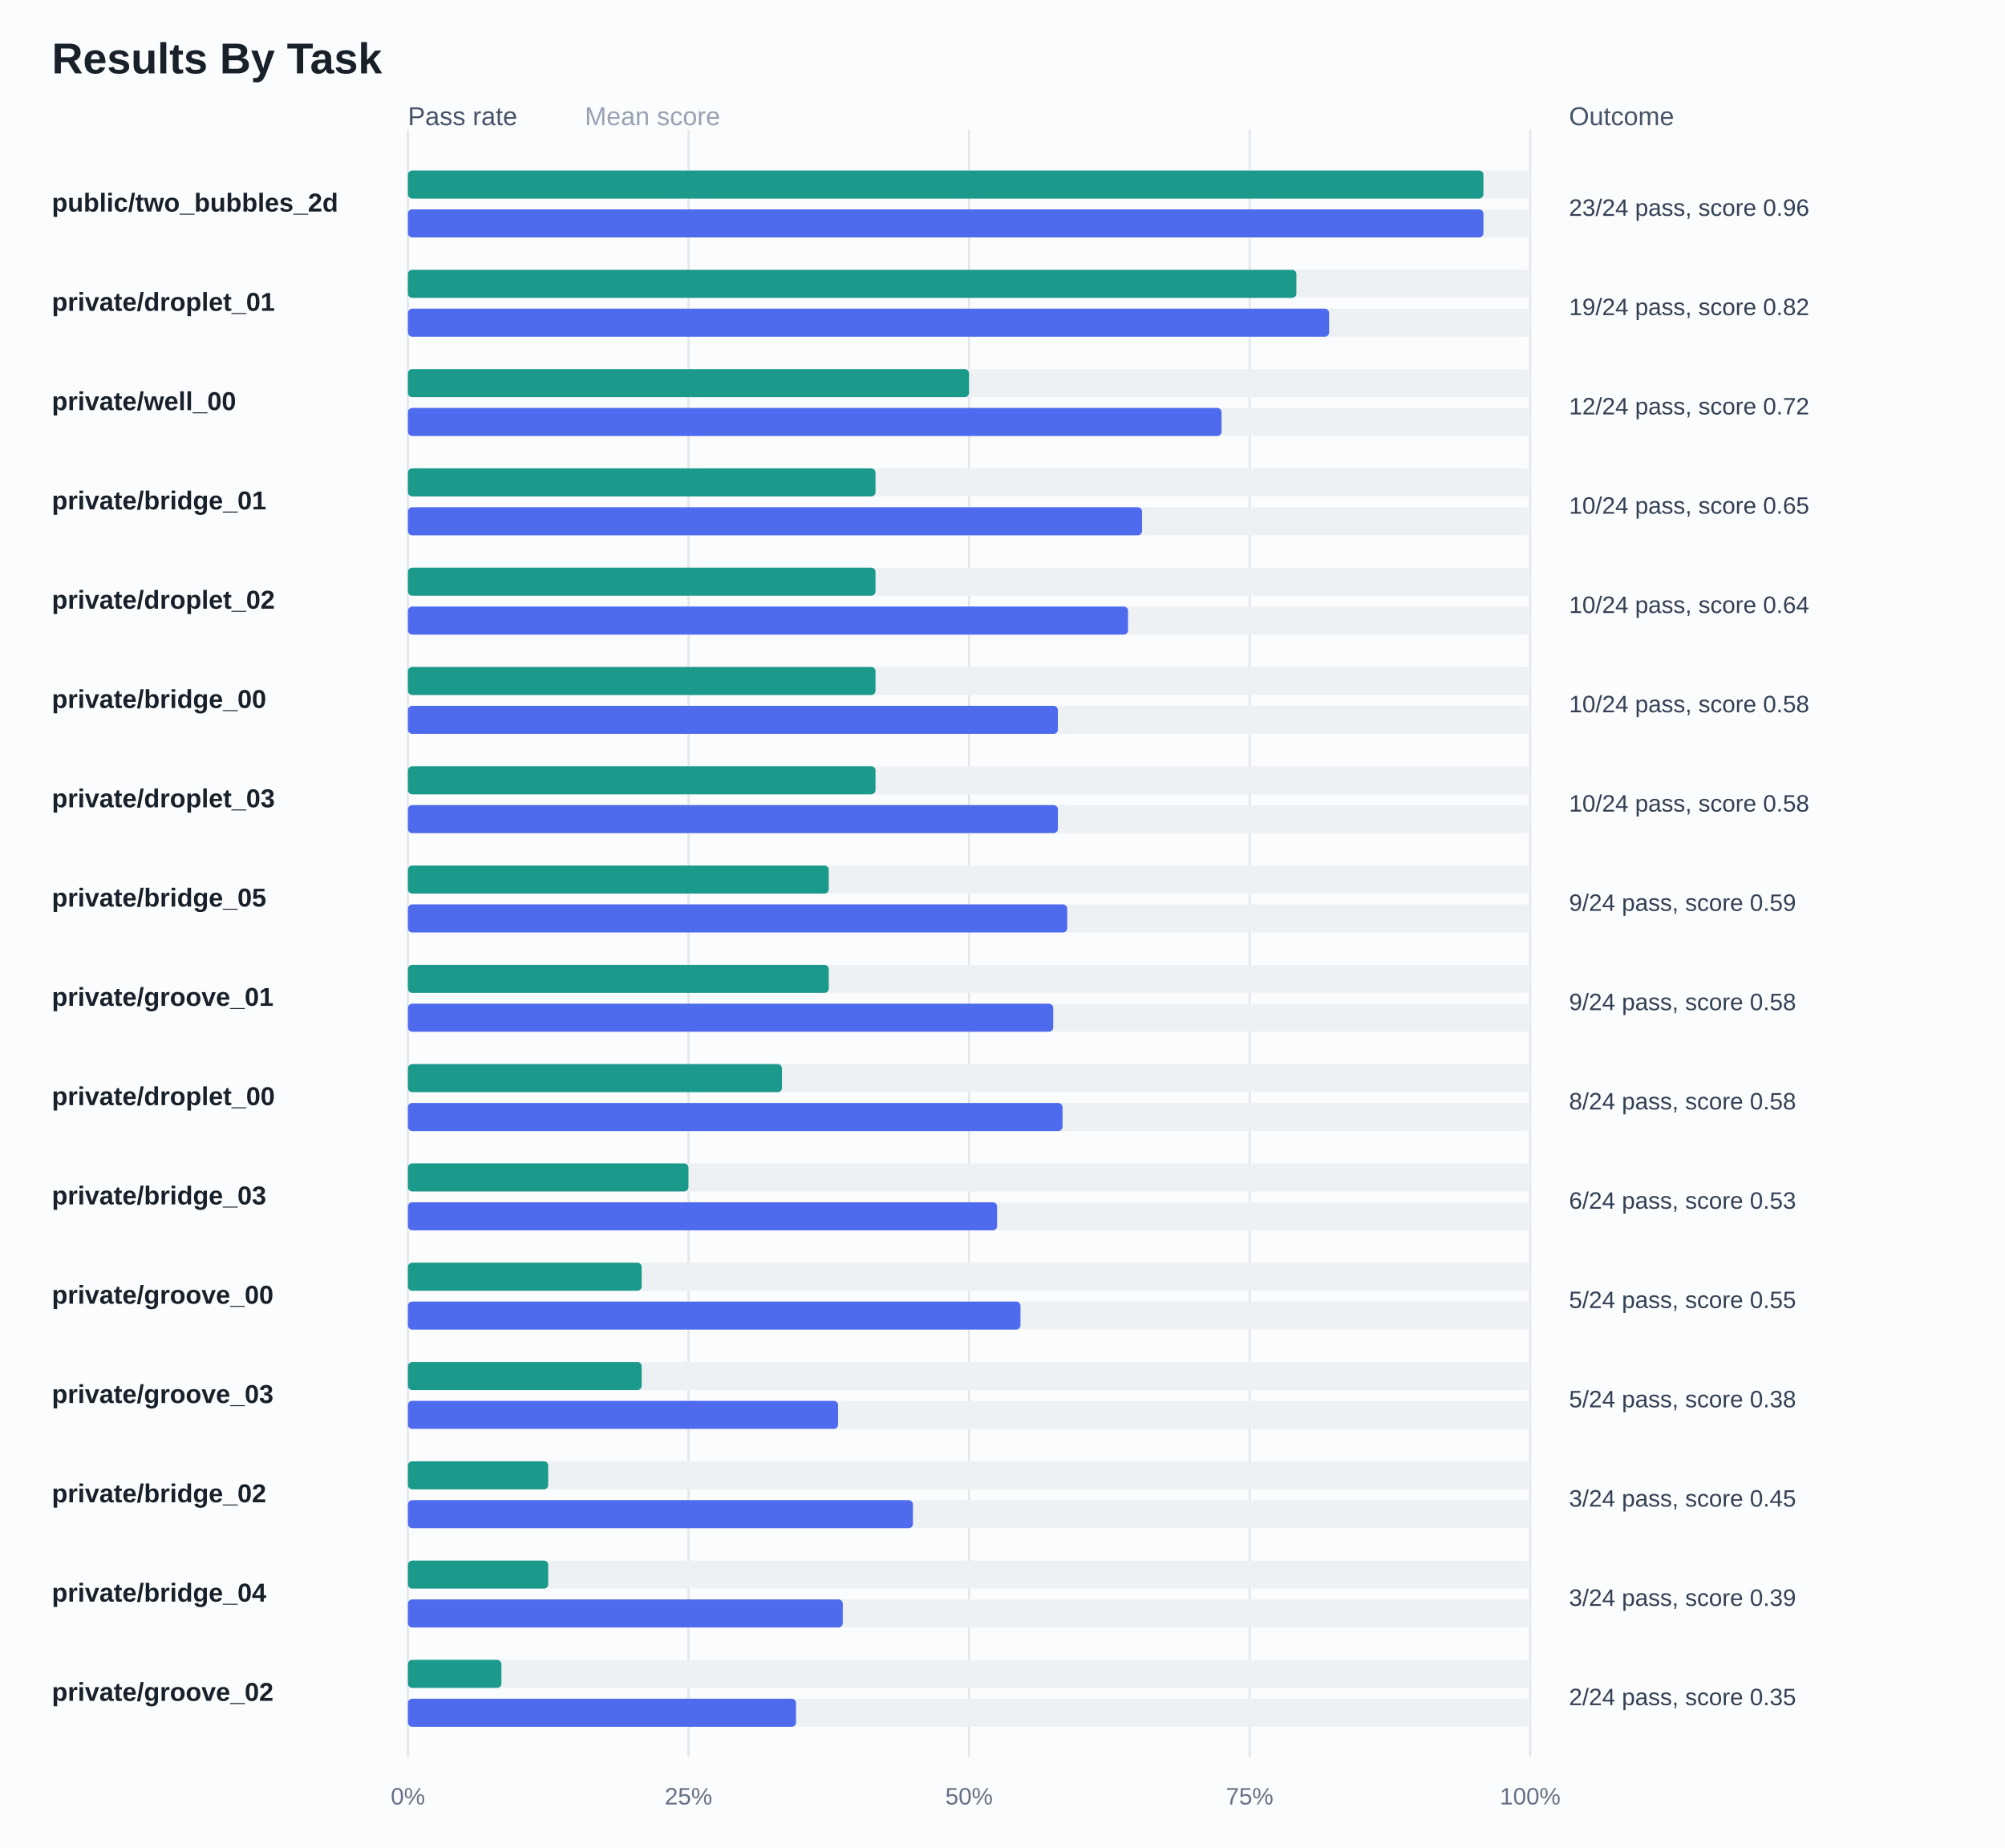
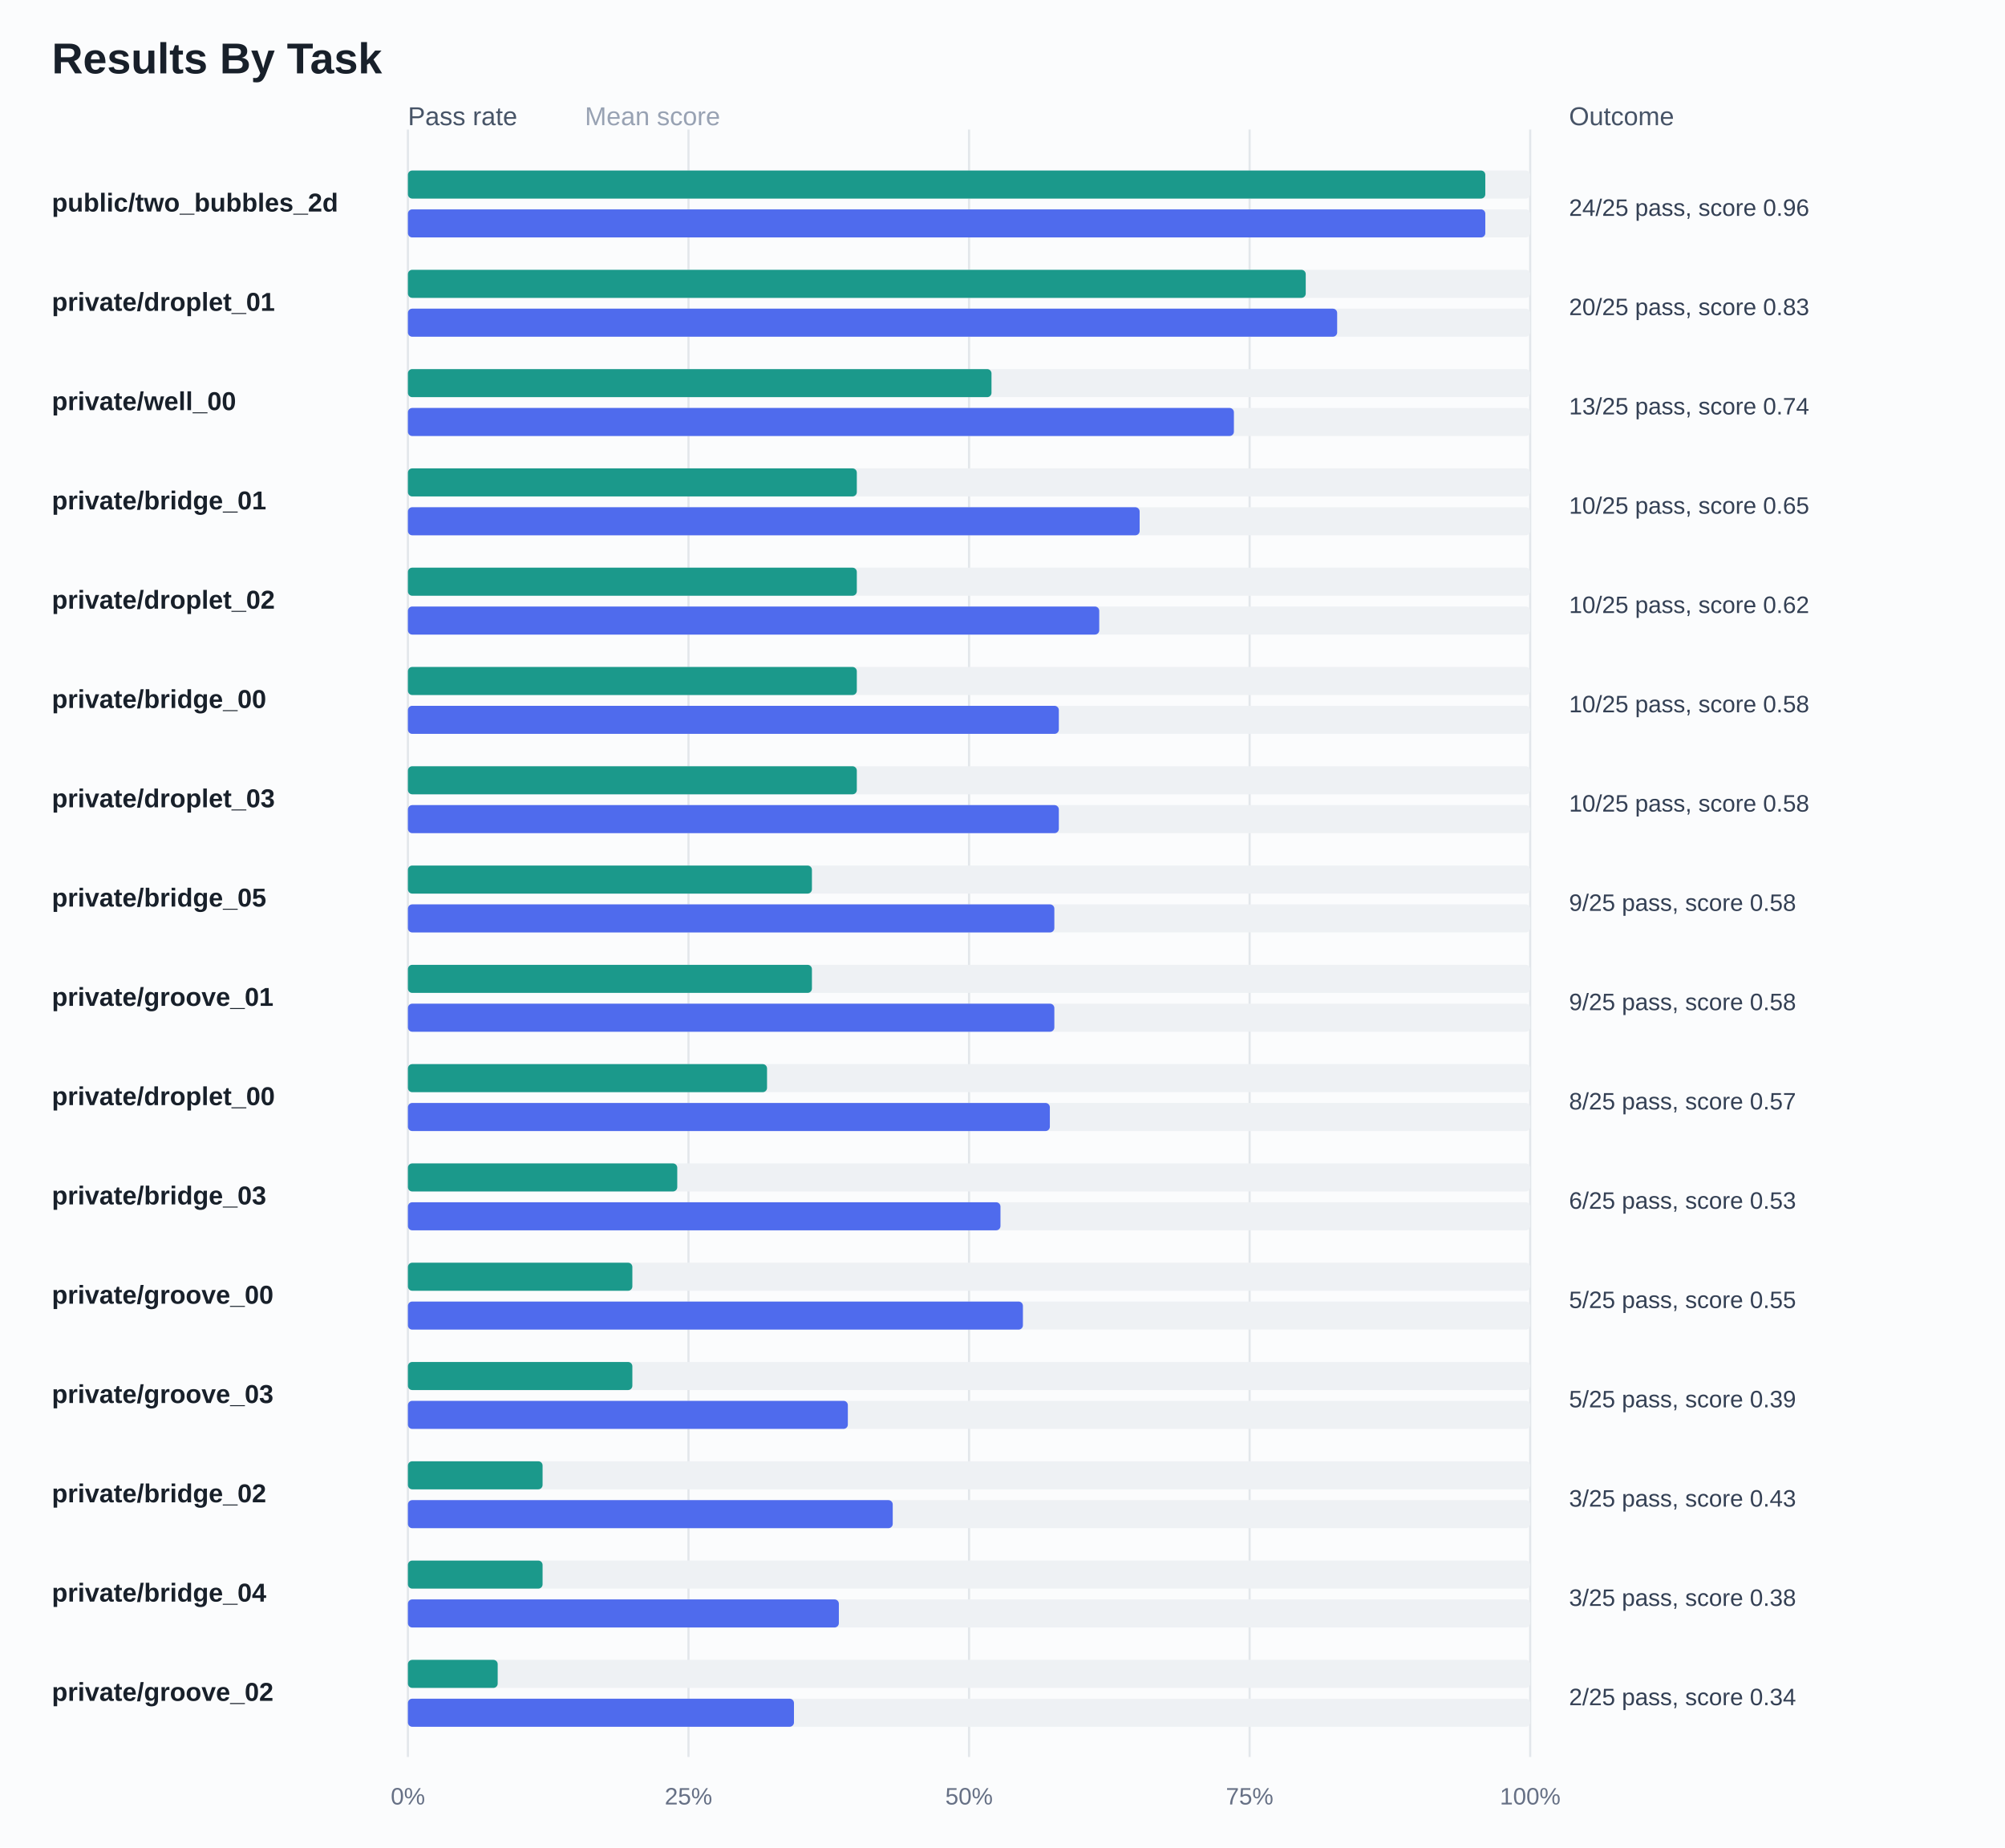
<svg xmlns="http://www.w3.org/2000/svg" width="929" height="856" viewBox="0 0 929 856">
  <rect width="100%" height="100%" fill="#fbfcfd" />
  <style>text{font-family:ui-sans-serif,system-ui,-apple-system,BlinkMacSystemFont,"Segoe UI",Arial,sans-serif;text-rendering:geometricPrecision;font-kerning:normal}.numeric{font-variant-numeric:tabular-nums;font-feature-settings:"tnum" 1,"kern" 1}</style>
  <text x="24.00" y="34.00" font-size="20" font-weight="700" text-anchor="start" fill="#18202a">Results By Task</text>
  <text x="189.00" y="58.00" font-size="12" font-weight="400" text-anchor="start" fill="#475467">Pass rate</text>
  <text x="271.00" y="58.00" font-size="12" font-weight="400" text-anchor="start" fill="#98a2b3">Mean score</text>
  <text x="727.00" y="58.00" font-size="12" font-weight="400" text-anchor="start" fill="#475467">Outcome</text>
  <line x1="189.00" y1="60" x2="189.00" y2="814" stroke="#e3e7eb" />
  <text x="189.00" y="836.00" font-size="11" font-weight="400" text-anchor="middle" fill="#667085">0%</text>
  <line x1="319.00" y1="60" x2="319.00" y2="814" stroke="#e3e7eb" />
  <text x="319.00" y="836.00" font-size="11" font-weight="400" text-anchor="middle" fill="#667085">25%</text>
  <line x1="449.00" y1="60" x2="449.00" y2="814" stroke="#e3e7eb" />
  <text x="449.00" y="836.00" font-size="11" font-weight="400" text-anchor="middle" fill="#667085">50%</text>
  <line x1="579.00" y1="60" x2="579.00" y2="814" stroke="#e3e7eb" />
  <text x="579.00" y="836.00" font-size="11" font-weight="400" text-anchor="middle" fill="#667085">75%</text>
  <line x1="709.00" y1="60" x2="709.00" y2="814" stroke="#e3e7eb" />
  <text x="709.00" y="836.00" font-size="11" font-weight="400" text-anchor="middle" fill="#667085">100%</text>
  <text x="24.00" y="98.00" font-size="12" font-weight="600" text-anchor="start" fill="#18202a">public/two_bubbles_2d</text>
  <rect x="189" y="79" width="520" height="13" rx="2" fill="#eef1f4" />
  <rect x="189" y="97" width="520" height="13" rx="2" fill="#eef1f4" />
-   <rect x="189" y="79" width="498.33" height="13" rx="2" fill="#1b998b" />
-   <rect x="189" y="97" width="498.33" height="13" rx="2" fill="#4f6bed" />
-   <text class="numeric" x="727.00" y="100.00" font-size="11" font-weight="400" text-anchor="start" fill="#344054">23/24 pass, score 0.96</text>
+   <rect x="189" y="79" width="499.20" height="13" rx="2" fill="#1b998b" />
+   <rect x="189" y="97" width="499.20" height="13" rx="2" fill="#4f6bed" />
+   <text class="numeric" x="727.00" y="100.00" font-size="11" font-weight="400" text-anchor="start" fill="#344054">24/25 pass, score 0.96</text>
  <text x="24.00" y="144.00" font-size="12" font-weight="600" text-anchor="start" fill="#18202a">private/droplet_01</text>
  <rect x="189" y="125" width="520" height="13" rx="2" fill="#eef1f4" />
  <rect x="189" y="143" width="520" height="13" rx="2" fill="#eef1f4" />
-   <rect x="189" y="125" width="411.67" height="13" rx="2" fill="#1b998b" />
-   <rect x="189" y="143" width="426.83" height="13" rx="2" fill="#4f6bed" />
-   <text class="numeric" x="727.00" y="146.00" font-size="11" font-weight="400" text-anchor="start" fill="#344054">19/24 pass, score 0.82</text>
+   <rect x="189" y="125" width="416.00" height="13" rx="2" fill="#1b998b" />
+   <rect x="189" y="143" width="430.56" height="13" rx="2" fill="#4f6bed" />
+   <text class="numeric" x="727.00" y="146.00" font-size="11" font-weight="400" text-anchor="start" fill="#344054">20/25 pass, score 0.83</text>
  <text x="24.00" y="190.00" font-size="12" font-weight="600" text-anchor="start" fill="#18202a">private/well_00</text>
  <rect x="189" y="171" width="520" height="13" rx="2" fill="#eef1f4" />
  <rect x="189" y="189" width="520" height="13" rx="2" fill="#eef1f4" />
-   <rect x="189" y="171" width="260.00" height="13" rx="2" fill="#1b998b" />
-   <rect x="189" y="189" width="377.00" height="13" rx="2" fill="#4f6bed" />
-   <text class="numeric" x="727.00" y="192.00" font-size="11" font-weight="400" text-anchor="start" fill="#344054">12/24 pass, score 0.72</text>
+   <rect x="189" y="171" width="270.40" height="13" rx="2" fill="#1b998b" />
+   <rect x="189" y="189" width="382.72" height="13" rx="2" fill="#4f6bed" />
+   <text class="numeric" x="727.00" y="192.00" font-size="11" font-weight="400" text-anchor="start" fill="#344054">13/25 pass, score 0.74</text>
  <text x="24.00" y="236.00" font-size="12" font-weight="600" text-anchor="start" fill="#18202a">private/bridge_01</text>
  <rect x="189" y="217" width="520" height="13" rx="2" fill="#eef1f4" />
  <rect x="189" y="235" width="520" height="13" rx="2" fill="#eef1f4" />
-   <rect x="189" y="217" width="216.67" height="13" rx="2" fill="#1b998b" />
-   <rect x="189" y="235" width="340.17" height="13" rx="2" fill="#4f6bed" />
-   <text class="numeric" x="727.00" y="238.00" font-size="11" font-weight="400" text-anchor="start" fill="#344054">10/24 pass, score 0.65</text>
+   <rect x="189" y="217" width="208.00" height="13" rx="2" fill="#1b998b" />
+   <rect x="189" y="235" width="339.04" height="13" rx="2" fill="#4f6bed" />
+   <text class="numeric" x="727.00" y="238.00" font-size="11" font-weight="400" text-anchor="start" fill="#344054">10/25 pass, score 0.65</text>
  <text x="24.00" y="282.00" font-size="12" font-weight="600" text-anchor="start" fill="#18202a">private/droplet_02</text>
  <rect x="189" y="263" width="520" height="13" rx="2" fill="#eef1f4" />
  <rect x="189" y="281" width="520" height="13" rx="2" fill="#eef1f4" />
-   <rect x="189" y="263" width="216.67" height="13" rx="2" fill="#1b998b" />
-   <rect x="189" y="281" width="333.67" height="13" rx="2" fill="#4f6bed" />
-   <text class="numeric" x="727.00" y="284.00" font-size="11" font-weight="400" text-anchor="start" fill="#344054">10/24 pass, score 0.64</text>
+   <rect x="189" y="263" width="208.00" height="13" rx="2" fill="#1b998b" />
+   <rect x="189" y="281" width="320.32" height="13" rx="2" fill="#4f6bed" />
+   <text class="numeric" x="727.00" y="284.00" font-size="11" font-weight="400" text-anchor="start" fill="#344054">10/25 pass, score 0.62</text>
  <text x="24.00" y="328.00" font-size="12" font-weight="600" text-anchor="start" fill="#18202a">private/bridge_00</text>
  <rect x="189" y="309" width="520" height="13" rx="2" fill="#eef1f4" />
  <rect x="189" y="327" width="520" height="13" rx="2" fill="#eef1f4" />
-   <rect x="189" y="309" width="216.67" height="13" rx="2" fill="#1b998b" />
-   <rect x="189" y="327" width="301.17" height="13" rx="2" fill="#4f6bed" />
-   <text class="numeric" x="727.00" y="330.00" font-size="11" font-weight="400" text-anchor="start" fill="#344054">10/24 pass, score 0.58</text>
+   <rect x="189" y="309" width="208.00" height="13" rx="2" fill="#1b998b" />
+   <rect x="189" y="327" width="301.60" height="13" rx="2" fill="#4f6bed" />
+   <text class="numeric" x="727.00" y="330.00" font-size="11" font-weight="400" text-anchor="start" fill="#344054">10/25 pass, score 0.58</text>
  <text x="24.00" y="374.00" font-size="12" font-weight="600" text-anchor="start" fill="#18202a">private/droplet_03</text>
  <rect x="189" y="355" width="520" height="13" rx="2" fill="#eef1f4" />
  <rect x="189" y="373" width="520" height="13" rx="2" fill="#eef1f4" />
-   <rect x="189" y="355" width="216.67" height="13" rx="2" fill="#1b998b" />
-   <rect x="189" y="373" width="301.17" height="13" rx="2" fill="#4f6bed" />
-   <text class="numeric" x="727.00" y="376.00" font-size="11" font-weight="400" text-anchor="start" fill="#344054">10/24 pass, score 0.58</text>
+   <rect x="189" y="355" width="208.00" height="13" rx="2" fill="#1b998b" />
+   <rect x="189" y="373" width="301.60" height="13" rx="2" fill="#4f6bed" />
+   <text class="numeric" x="727.00" y="376.00" font-size="11" font-weight="400" text-anchor="start" fill="#344054">10/25 pass, score 0.58</text>
  <text x="24.00" y="420.00" font-size="12" font-weight="600" text-anchor="start" fill="#18202a">private/bridge_05</text>
  <rect x="189" y="401" width="520" height="13" rx="2" fill="#eef1f4" />
  <rect x="189" y="419" width="520" height="13" rx="2" fill="#eef1f4" />
-   <rect x="189" y="401" width="195.00" height="13" rx="2" fill="#1b998b" />
-   <rect x="189" y="419" width="305.50" height="13" rx="2" fill="#4f6bed" />
-   <text class="numeric" x="727.00" y="422.00" font-size="11" font-weight="400" text-anchor="start" fill="#344054">9/24 pass, score 0.59</text>
+   <rect x="189" y="401" width="187.20" height="13" rx="2" fill="#1b998b" />
+   <rect x="189" y="419" width="299.52" height="13" rx="2" fill="#4f6bed" />
+   <text class="numeric" x="727.00" y="422.00" font-size="11" font-weight="400" text-anchor="start" fill="#344054">9/25 pass, score 0.58</text>
  <text x="24.00" y="466.00" font-size="12" font-weight="600" text-anchor="start" fill="#18202a">private/groove_01</text>
  <rect x="189" y="447" width="520" height="13" rx="2" fill="#eef1f4" />
  <rect x="189" y="465" width="520" height="13" rx="2" fill="#eef1f4" />
-   <rect x="189" y="447" width="195.00" height="13" rx="2" fill="#1b998b" />
-   <rect x="189" y="465" width="299.00" height="13" rx="2" fill="#4f6bed" />
-   <text class="numeric" x="727.00" y="468.00" font-size="11" font-weight="400" text-anchor="start" fill="#344054">9/24 pass, score 0.58</text>
+   <rect x="189" y="447" width="187.20" height="13" rx="2" fill="#1b998b" />
+   <rect x="189" y="465" width="299.52" height="13" rx="2" fill="#4f6bed" />
+   <text class="numeric" x="727.00" y="468.00" font-size="11" font-weight="400" text-anchor="start" fill="#344054">9/25 pass, score 0.58</text>
  <text x="24.00" y="512.00" font-size="12" font-weight="600" text-anchor="start" fill="#18202a">private/droplet_00</text>
  <rect x="189" y="493" width="520" height="13" rx="2" fill="#eef1f4" />
  <rect x="189" y="511" width="520" height="13" rx="2" fill="#eef1f4" />
-   <rect x="189" y="493" width="173.33" height="13" rx="2" fill="#1b998b" />
-   <rect x="189" y="511" width="303.33" height="13" rx="2" fill="#4f6bed" />
-   <text class="numeric" x="727.00" y="514.00" font-size="11" font-weight="400" text-anchor="start" fill="#344054">8/24 pass, score 0.58</text>
+   <rect x="189" y="493" width="166.40" height="13" rx="2" fill="#1b998b" />
+   <rect x="189" y="511" width="297.44" height="13" rx="2" fill="#4f6bed" />
+   <text class="numeric" x="727.00" y="514.00" font-size="11" font-weight="400" text-anchor="start" fill="#344054">8/25 pass, score 0.57</text>
  <text x="24.00" y="558.00" font-size="12" font-weight="600" text-anchor="start" fill="#18202a">private/bridge_03</text>
  <rect x="189" y="539" width="520" height="13" rx="2" fill="#eef1f4" />
  <rect x="189" y="557" width="520" height="13" rx="2" fill="#eef1f4" />
-   <rect x="189" y="539" width="130.00" height="13" rx="2" fill="#1b998b" />
-   <rect x="189" y="557" width="273.00" height="13" rx="2" fill="#4f6bed" />
-   <text class="numeric" x="727.00" y="560.00" font-size="11" font-weight="400" text-anchor="start" fill="#344054">6/24 pass, score 0.53</text>
+   <rect x="189" y="539" width="124.80" height="13" rx="2" fill="#1b998b" />
+   <rect x="189" y="557" width="274.56" height="13" rx="2" fill="#4f6bed" />
+   <text class="numeric" x="727.00" y="560.00" font-size="11" font-weight="400" text-anchor="start" fill="#344054">6/25 pass, score 0.53</text>
  <text x="24.00" y="604.00" font-size="12" font-weight="600" text-anchor="start" fill="#18202a">private/groove_00</text>
  <rect x="189" y="585" width="520" height="13" rx="2" fill="#eef1f4" />
  <rect x="189" y="603" width="520" height="13" rx="2" fill="#eef1f4" />
-   <rect x="189" y="585" width="108.33" height="13" rx="2" fill="#1b998b" />
-   <rect x="189" y="603" width="283.83" height="13" rx="2" fill="#4f6bed" />
-   <text class="numeric" x="727.00" y="606.00" font-size="11" font-weight="400" text-anchor="start" fill="#344054">5/24 pass, score 0.55</text>
+   <rect x="189" y="585" width="104.00" height="13" rx="2" fill="#1b998b" />
+   <rect x="189" y="603" width="284.96" height="13" rx="2" fill="#4f6bed" />
+   <text class="numeric" x="727.00" y="606.00" font-size="11" font-weight="400" text-anchor="start" fill="#344054">5/25 pass, score 0.55</text>
  <text x="24.00" y="650.00" font-size="12" font-weight="600" text-anchor="start" fill="#18202a">private/groove_03</text>
  <rect x="189" y="631" width="520" height="13" rx="2" fill="#eef1f4" />
  <rect x="189" y="649" width="520" height="13" rx="2" fill="#eef1f4" />
-   <rect x="189" y="631" width="108.33" height="13" rx="2" fill="#1b998b" />
-   <rect x="189" y="649" width="199.33" height="13" rx="2" fill="#4f6bed" />
-   <text class="numeric" x="727.00" y="652.00" font-size="11" font-weight="400" text-anchor="start" fill="#344054">5/24 pass, score 0.38</text>
+   <rect x="189" y="631" width="104.00" height="13" rx="2" fill="#1b998b" />
+   <rect x="189" y="649" width="203.84" height="13" rx="2" fill="#4f6bed" />
+   <text class="numeric" x="727.00" y="652.00" font-size="11" font-weight="400" text-anchor="start" fill="#344054">5/25 pass, score 0.39</text>
  <text x="24.00" y="696.00" font-size="12" font-weight="600" text-anchor="start" fill="#18202a">private/bridge_02</text>
  <rect x="189" y="677" width="520" height="13" rx="2" fill="#eef1f4" />
  <rect x="189" y="695" width="520" height="13" rx="2" fill="#eef1f4" />
-   <rect x="189" y="677" width="65.00" height="13" rx="2" fill="#1b998b" />
-   <rect x="189" y="695" width="234.00" height="13" rx="2" fill="#4f6bed" />
-   <text class="numeric" x="727.00" y="698.00" font-size="11" font-weight="400" text-anchor="start" fill="#344054">3/24 pass, score 0.45</text>
+   <rect x="189" y="677" width="62.40" height="13" rx="2" fill="#1b998b" />
+   <rect x="189" y="695" width="224.64" height="13" rx="2" fill="#4f6bed" />
+   <text class="numeric" x="727.00" y="698.00" font-size="11" font-weight="400" text-anchor="start" fill="#344054">3/25 pass, score 0.43</text>
  <text x="24.00" y="742.00" font-size="12" font-weight="600" text-anchor="start" fill="#18202a">private/bridge_04</text>
  <rect x="189" y="723" width="520" height="13" rx="2" fill="#eef1f4" />
  <rect x="189" y="741" width="520" height="13" rx="2" fill="#eef1f4" />
-   <rect x="189" y="723" width="65.00" height="13" rx="2" fill="#1b998b" />
-   <rect x="189" y="741" width="201.50" height="13" rx="2" fill="#4f6bed" />
-   <text class="numeric" x="727.00" y="744.00" font-size="11" font-weight="400" text-anchor="start" fill="#344054">3/24 pass, score 0.39</text>
+   <rect x="189" y="723" width="62.40" height="13" rx="2" fill="#1b998b" />
+   <rect x="189" y="741" width="199.68" height="13" rx="2" fill="#4f6bed" />
+   <text class="numeric" x="727.00" y="744.00" font-size="11" font-weight="400" text-anchor="start" fill="#344054">3/25 pass, score 0.38</text>
  <text x="24.00" y="788.00" font-size="12" font-weight="600" text-anchor="start" fill="#18202a">private/groove_02</text>
  <rect x="189" y="769" width="520" height="13" rx="2" fill="#eef1f4" />
  <rect x="189" y="787" width="520" height="13" rx="2" fill="#eef1f4" />
-   <rect x="189" y="769" width="43.33" height="13" rx="2" fill="#1b998b" />
-   <rect x="189" y="787" width="179.83" height="13" rx="2" fill="#4f6bed" />
-   <text class="numeric" x="727.00" y="790.00" font-size="11" font-weight="400" text-anchor="start" fill="#344054">2/24 pass, score 0.35</text>
+   <rect x="189" y="769" width="41.60" height="13" rx="2" fill="#1b998b" />
+   <rect x="189" y="787" width="178.88" height="13" rx="2" fill="#4f6bed" />
+   <text class="numeric" x="727.00" y="790.00" font-size="11" font-weight="400" text-anchor="start" fill="#344054">2/25 pass, score 0.34</text>
</svg>
